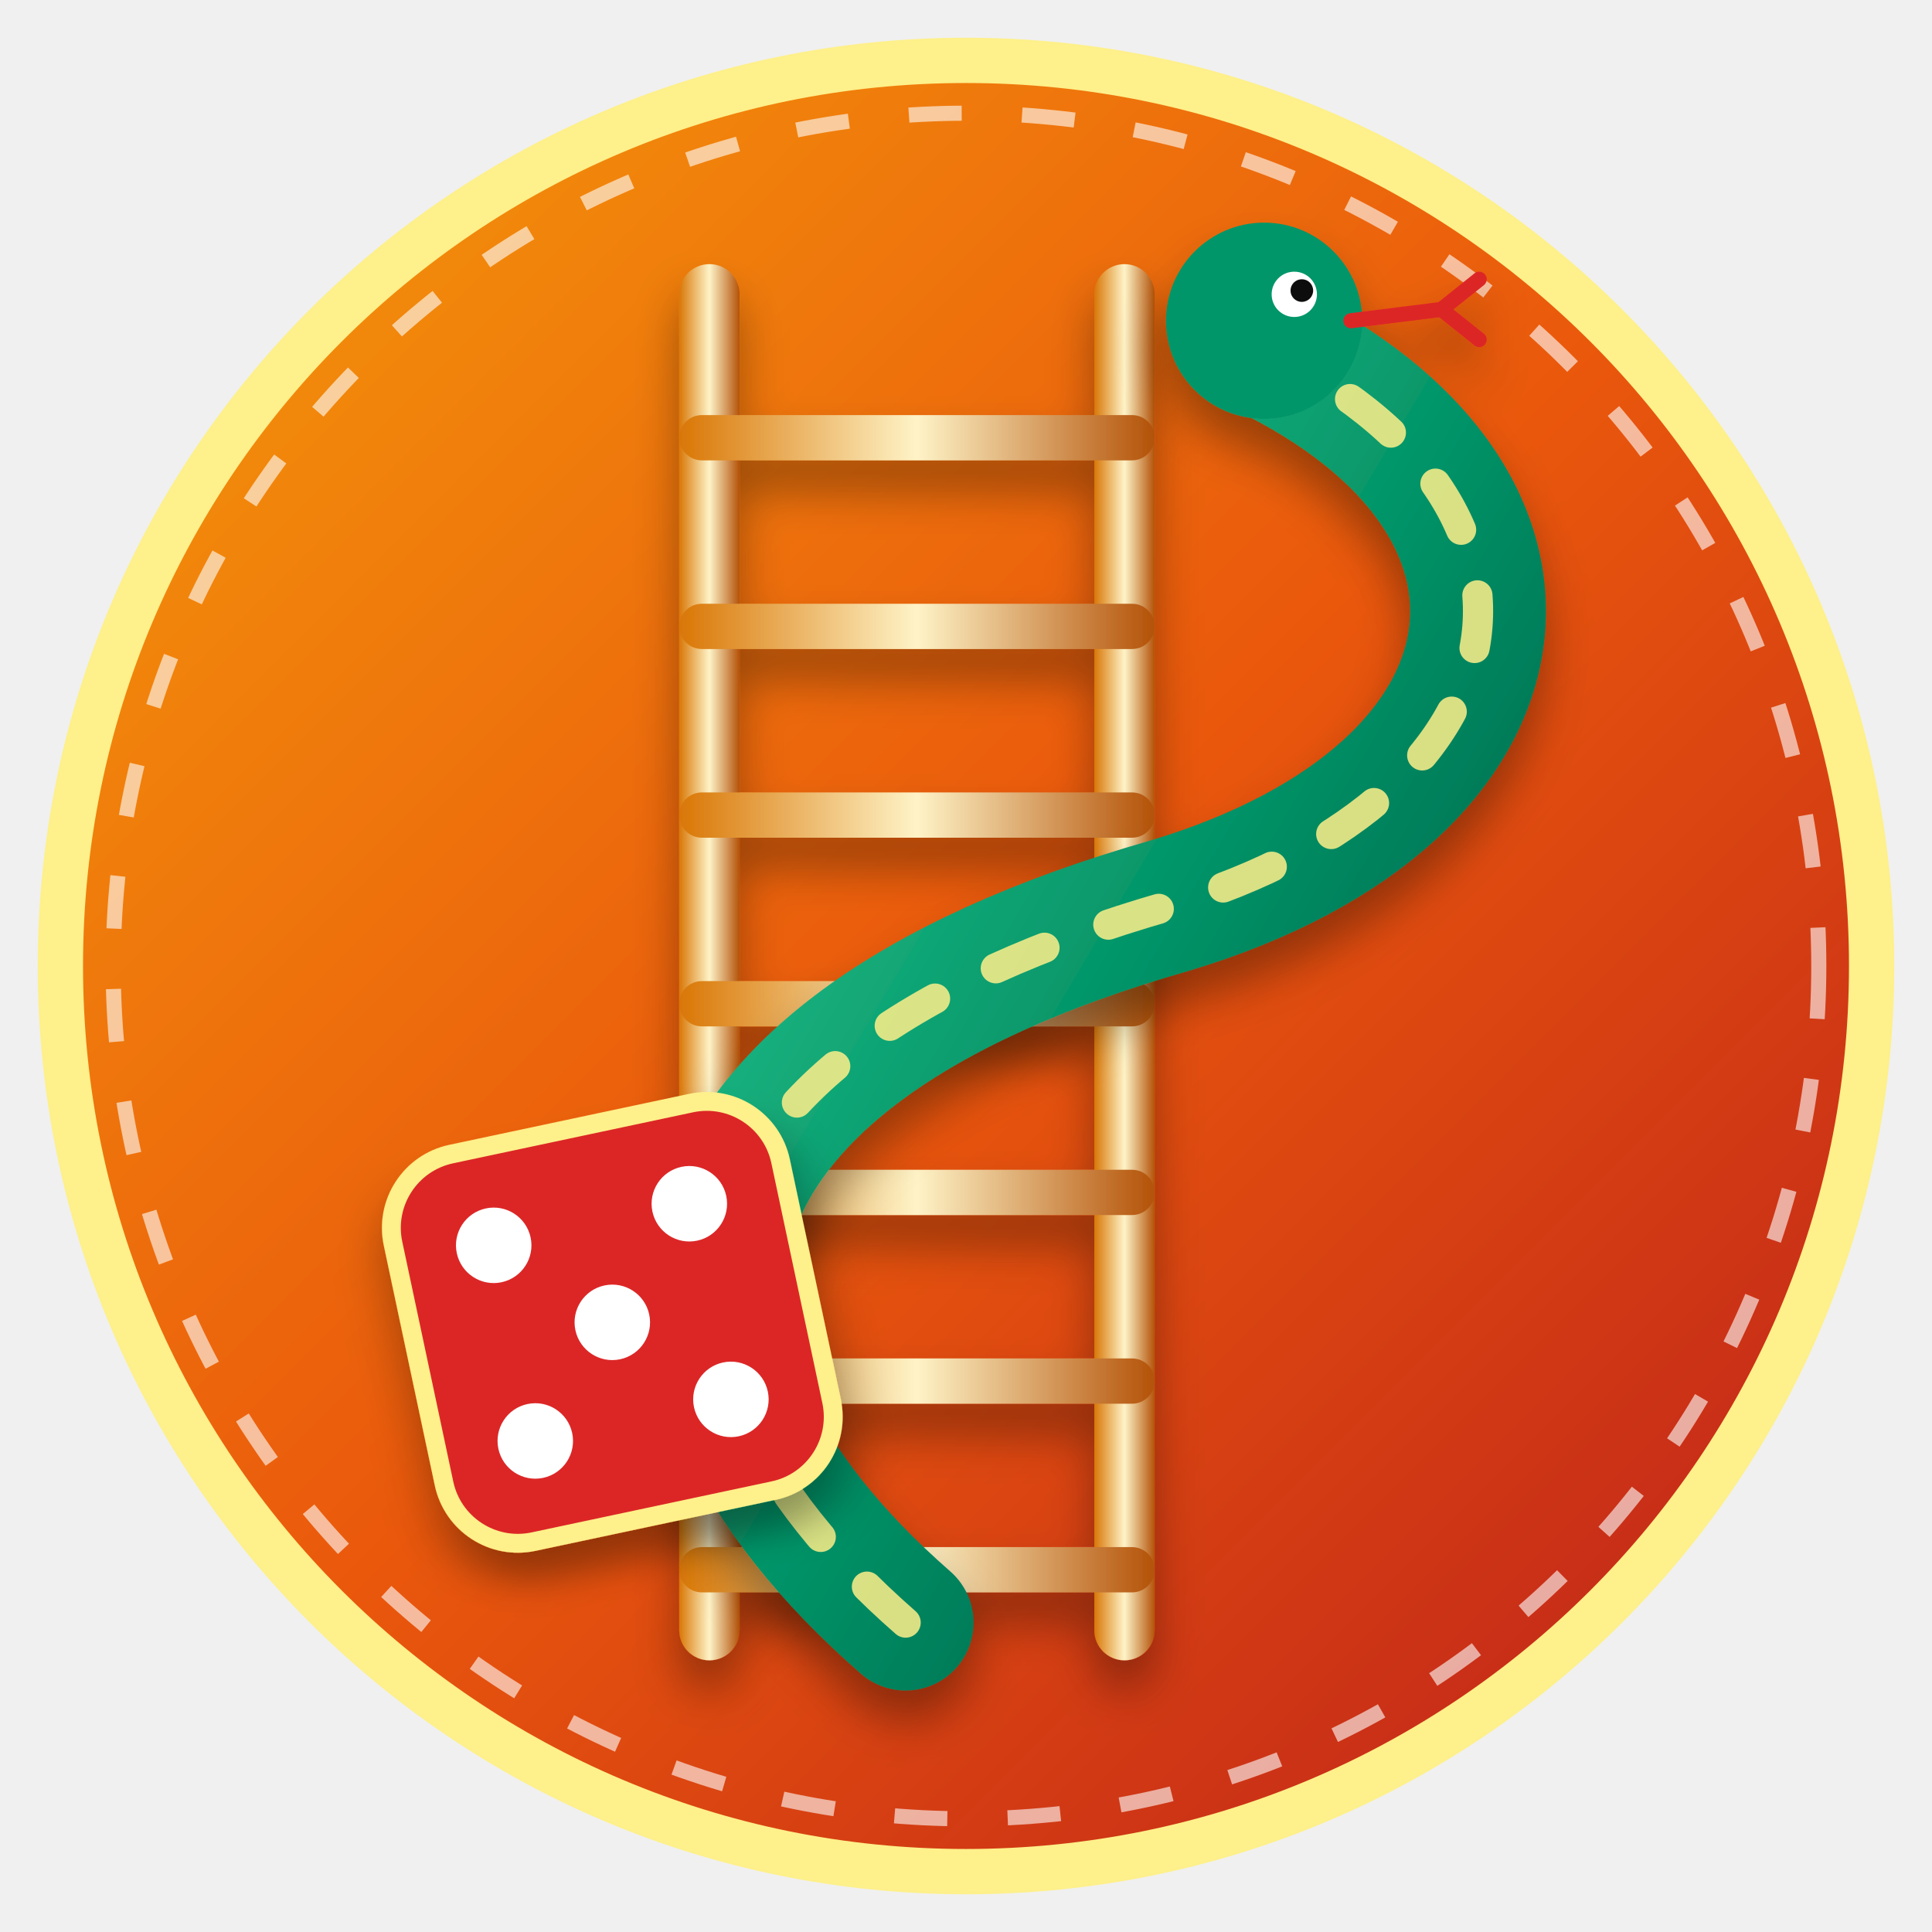
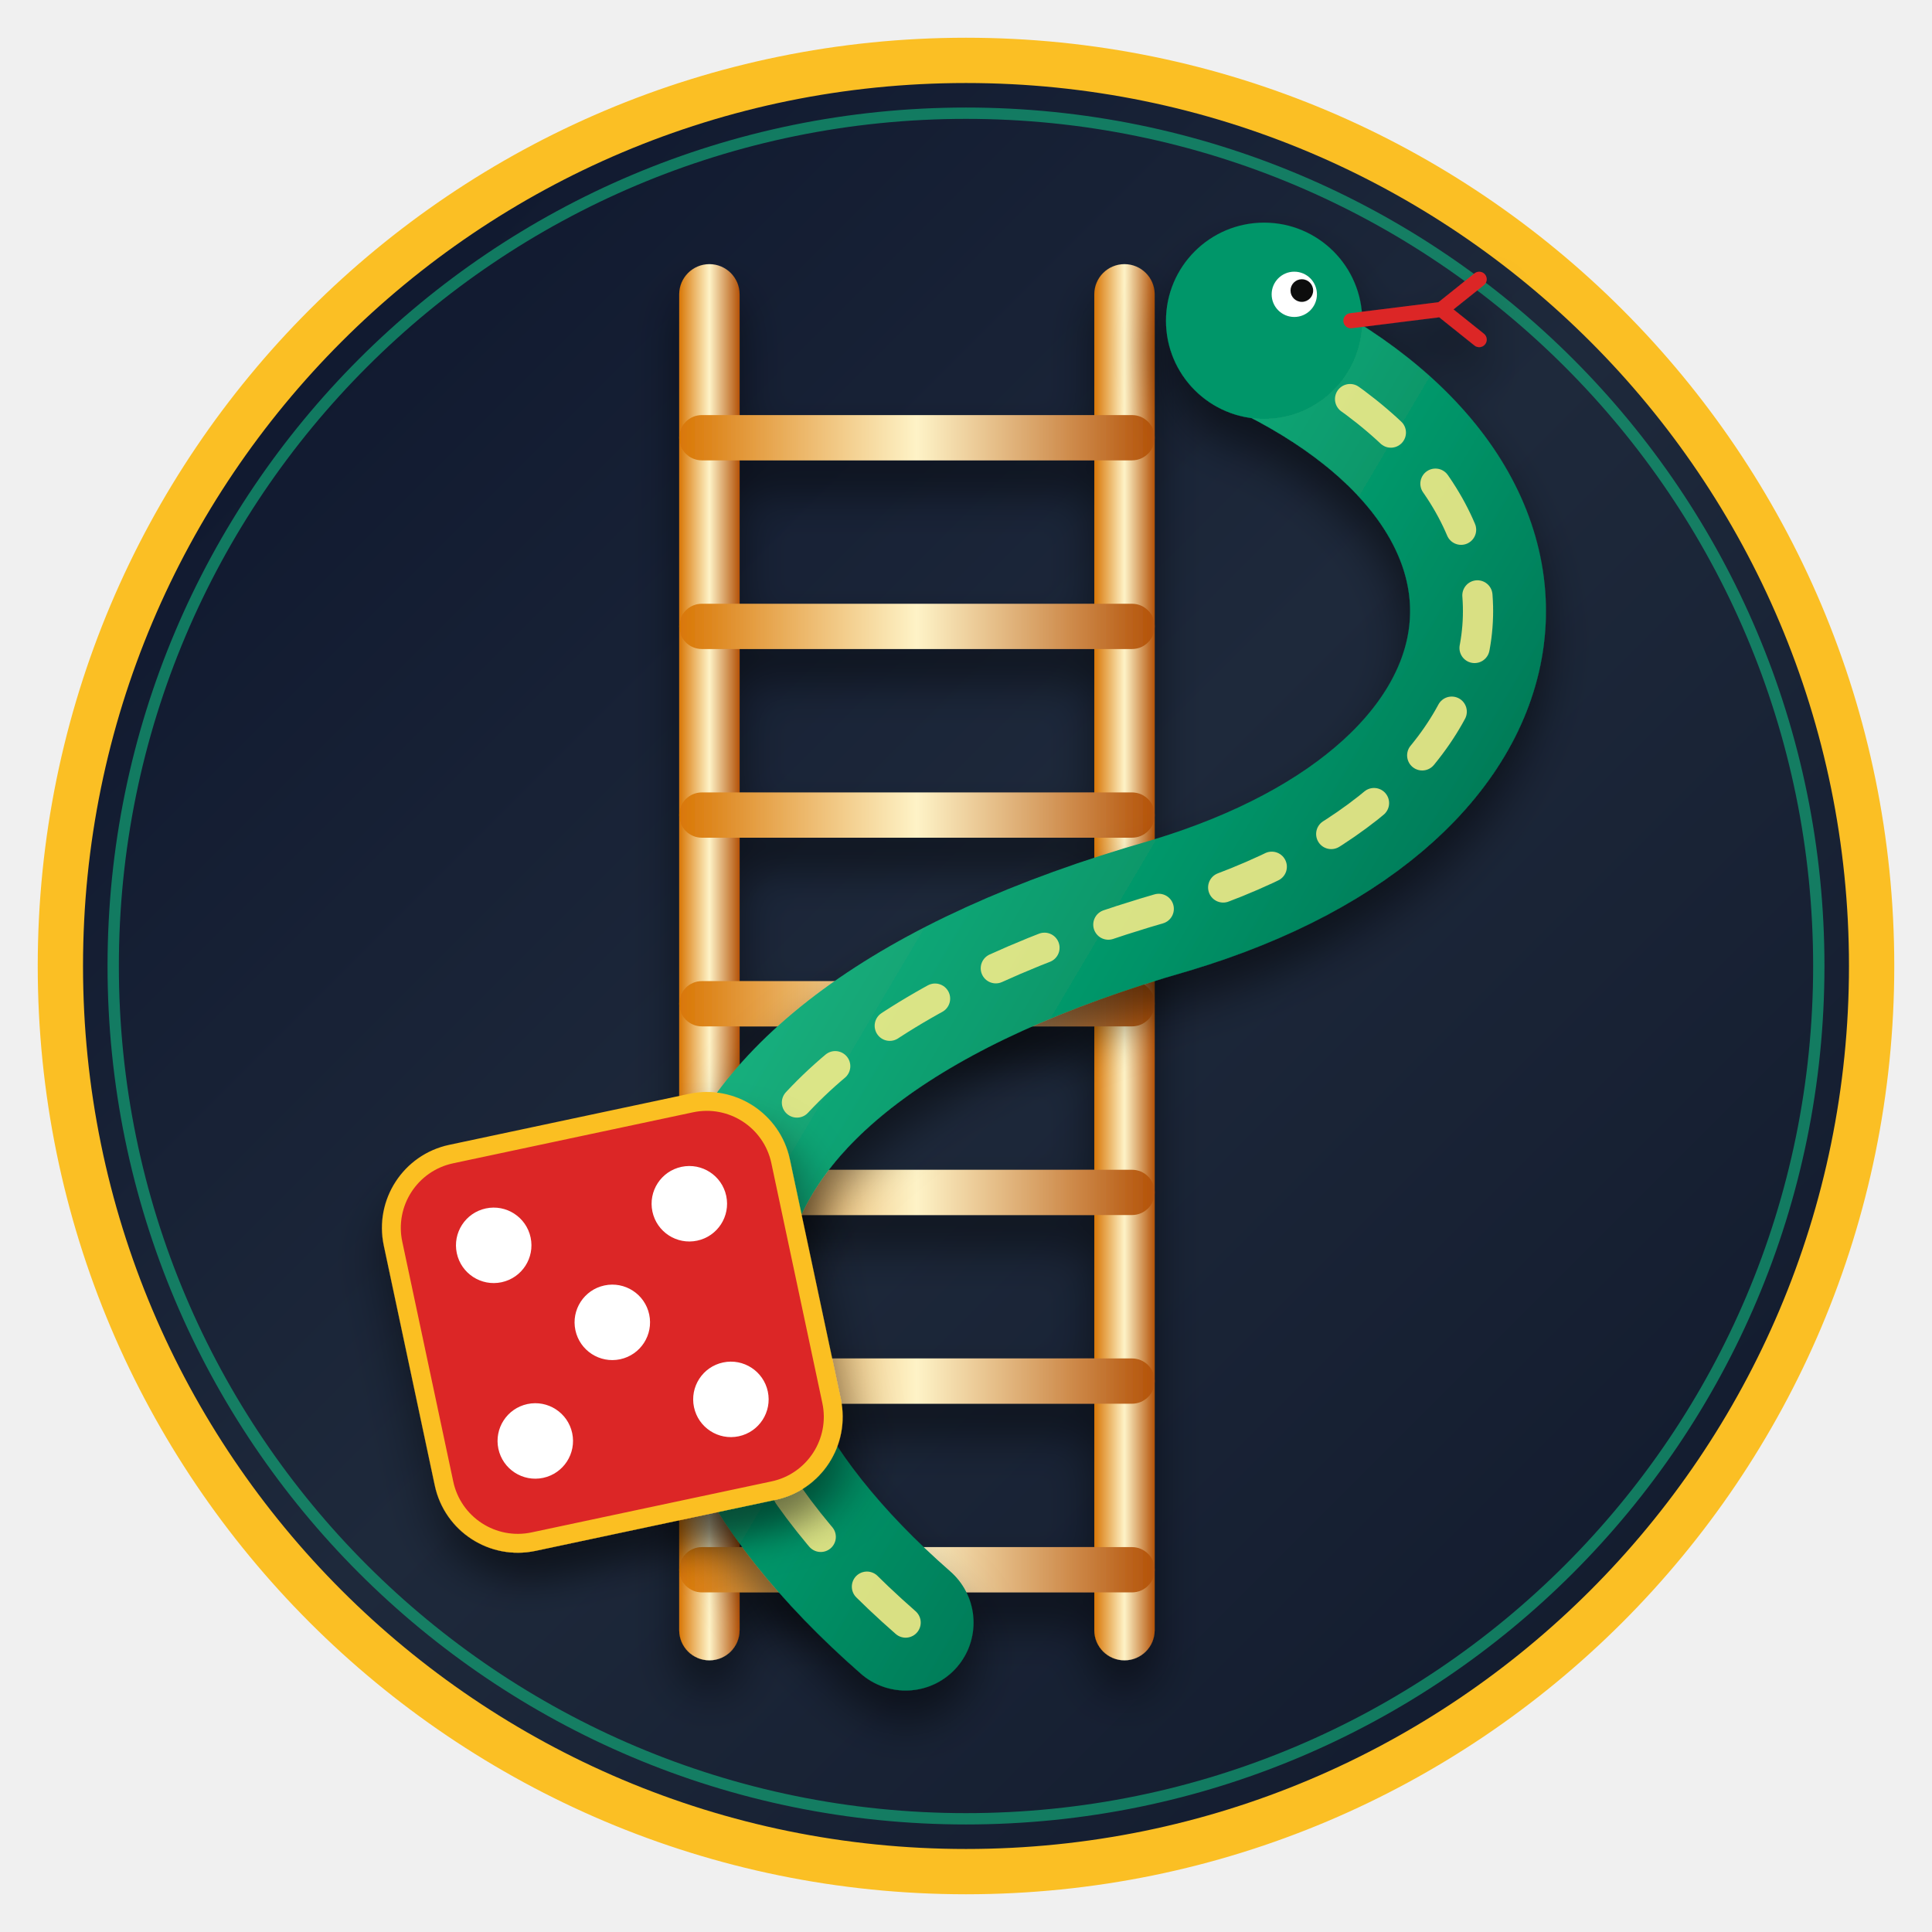
<svg xmlns="http://www.w3.org/2000/svg" viewBox="0 0 512 512" width="100%" height="100%">
  <defs>
    <linearGradient id="bgGrad" x1="0%" y1="0%" x2="100%" y2="100%">
-       <stop offset="0%" stop-color="#f59e0b" />
-       <stop offset="50%" stop-color="#ea580c" />
-       <stop offset="100%" stop-color="#b91c1c" />
+       <stop offset="0%" stop-color="#0b132b" />
+       <stop offset="50%" stop-color="#1e293b" />
+       <stop offset="100%" stop-color="#0f172a" />
    </linearGradient>
    <linearGradient id="snakeGrad" x1="0%" y1="0%" x2="100%" y2="100%">
      <stop offset="0%" stop-color="#34d399" />
      <stop offset="50%" stop-color="#059669" />
      <stop offset="100%" stop-color="#064e3b" />
    </linearGradient>
    <linearGradient id="woodGrad" x1="0%" y1="0%" x2="100%" y2="0%">
      <stop offset="0%" stop-color="#d97706" />
      <stop offset="50%" stop-color="#fef3c7" />
      <stop offset="100%" stop-color="#b45309" />
    </linearGradient>
    <filter id="shadow" x="-10%" y="-10%" width="130%" height="130%">
-       <feDropShadow dx="0" dy="8" stdDeviation="6" flood-opacity="0.35" />
+       <feDropShadow dx="0" dy="8" stdDeviation="6" flood-opacity="0.5" />
    </filter>
  </defs>
-   <circle cx="256" cy="256" r="240" fill="url(#bgGrad)" stroke="#fef08a" stroke-width="12" />
-   <circle cx="256" cy="256" r="226" fill="none" stroke="#fff" stroke-width="4" stroke-dasharray="14 16" opacity="0.6" />
+   <circle cx="256" cy="256" r="240" fill="url(#bgGrad)" stroke="#fbbf24" stroke-width="12" />
+   <circle cx="256" cy="256" r="226" fill="none" stroke="#10b981" stroke-width="3" opacity="0.6" />
  <g filter="url(#shadow)">
    <rect x="180" y="70" width="16" height="370" rx="8" fill="url(#woodGrad)" />
    <rect x="290" y="70" width="16" height="370" rx="8" fill="url(#woodGrad)" />
    <rect x="180" y="110" width="126" height="12" rx="6" fill="url(#woodGrad)" />
    <rect x="180" y="160" width="126" height="12" rx="6" fill="url(#woodGrad)" />
    <rect x="180" y="210" width="126" height="12" rx="6" fill="url(#woodGrad)" />
    <rect x="180" y="260" width="126" height="12" rx="6" fill="url(#woodGrad)" />
    <rect x="180" y="310" width="126" height="12" rx="6" fill="url(#woodGrad)" />
    <rect x="180" y="360" width="126" height="12" rx="6" fill="url(#woodGrad)" />
    <rect x="180" y="410" width="126" height="12" rx="6" fill="url(#woodGrad)" />
  </g>
  <g filter="url(#shadow)">
    <path d="M 330 90 C 420 130, 410 210, 310 240 C 170 280, 160 360, 240 430" fill="none" stroke="url(#snakeGrad)" stroke-width="36" stroke-linecap="round" stroke-linejoin="round" />
    <path d="M 330 90 C 420 130, 410 210, 310 240 C 170 280, 160 360, 240 430" fill="none" stroke="#fef08a" stroke-width="8" stroke-dasharray="14 18" stroke-linecap="round" opacity="0.85" />
    <circle cx="335" cy="85" r="26" fill="#059669" />
    <circle cx="343" cy="78" r="6" fill="#fff" />
    <circle cx="345" cy="77" r="3" fill="#111" />
    <path d="M 358 85 L 382 82 L 392 74 M 382 82 L 392 90" fill="none" stroke="#dc2626" stroke-width="4" stroke-linecap="round" />
  </g>
  <g transform="translate(100, 310) rotate(-12)" filter="url(#shadow)">
-     <rect x="0" y="0" width="105" height="105" rx="20" fill="#dc2626" stroke="#fef08a" stroke-width="5" />
+     <rect x="0" y="0" width="105" height="105" rx="20" fill="#dc2626" stroke="#fbbf24" stroke-width="5" />
    <circle cx="26" cy="26" r="10" fill="#fff" />
    <circle cx="79" cy="26" r="10" fill="#fff" />
    <circle cx="52.5" cy="52.5" r="10" fill="#fff" />
    <circle cx="26" cy="79" r="10" fill="#fff" />
    <circle cx="79" cy="79" r="10" fill="#fff" />
  </g>
</svg>
